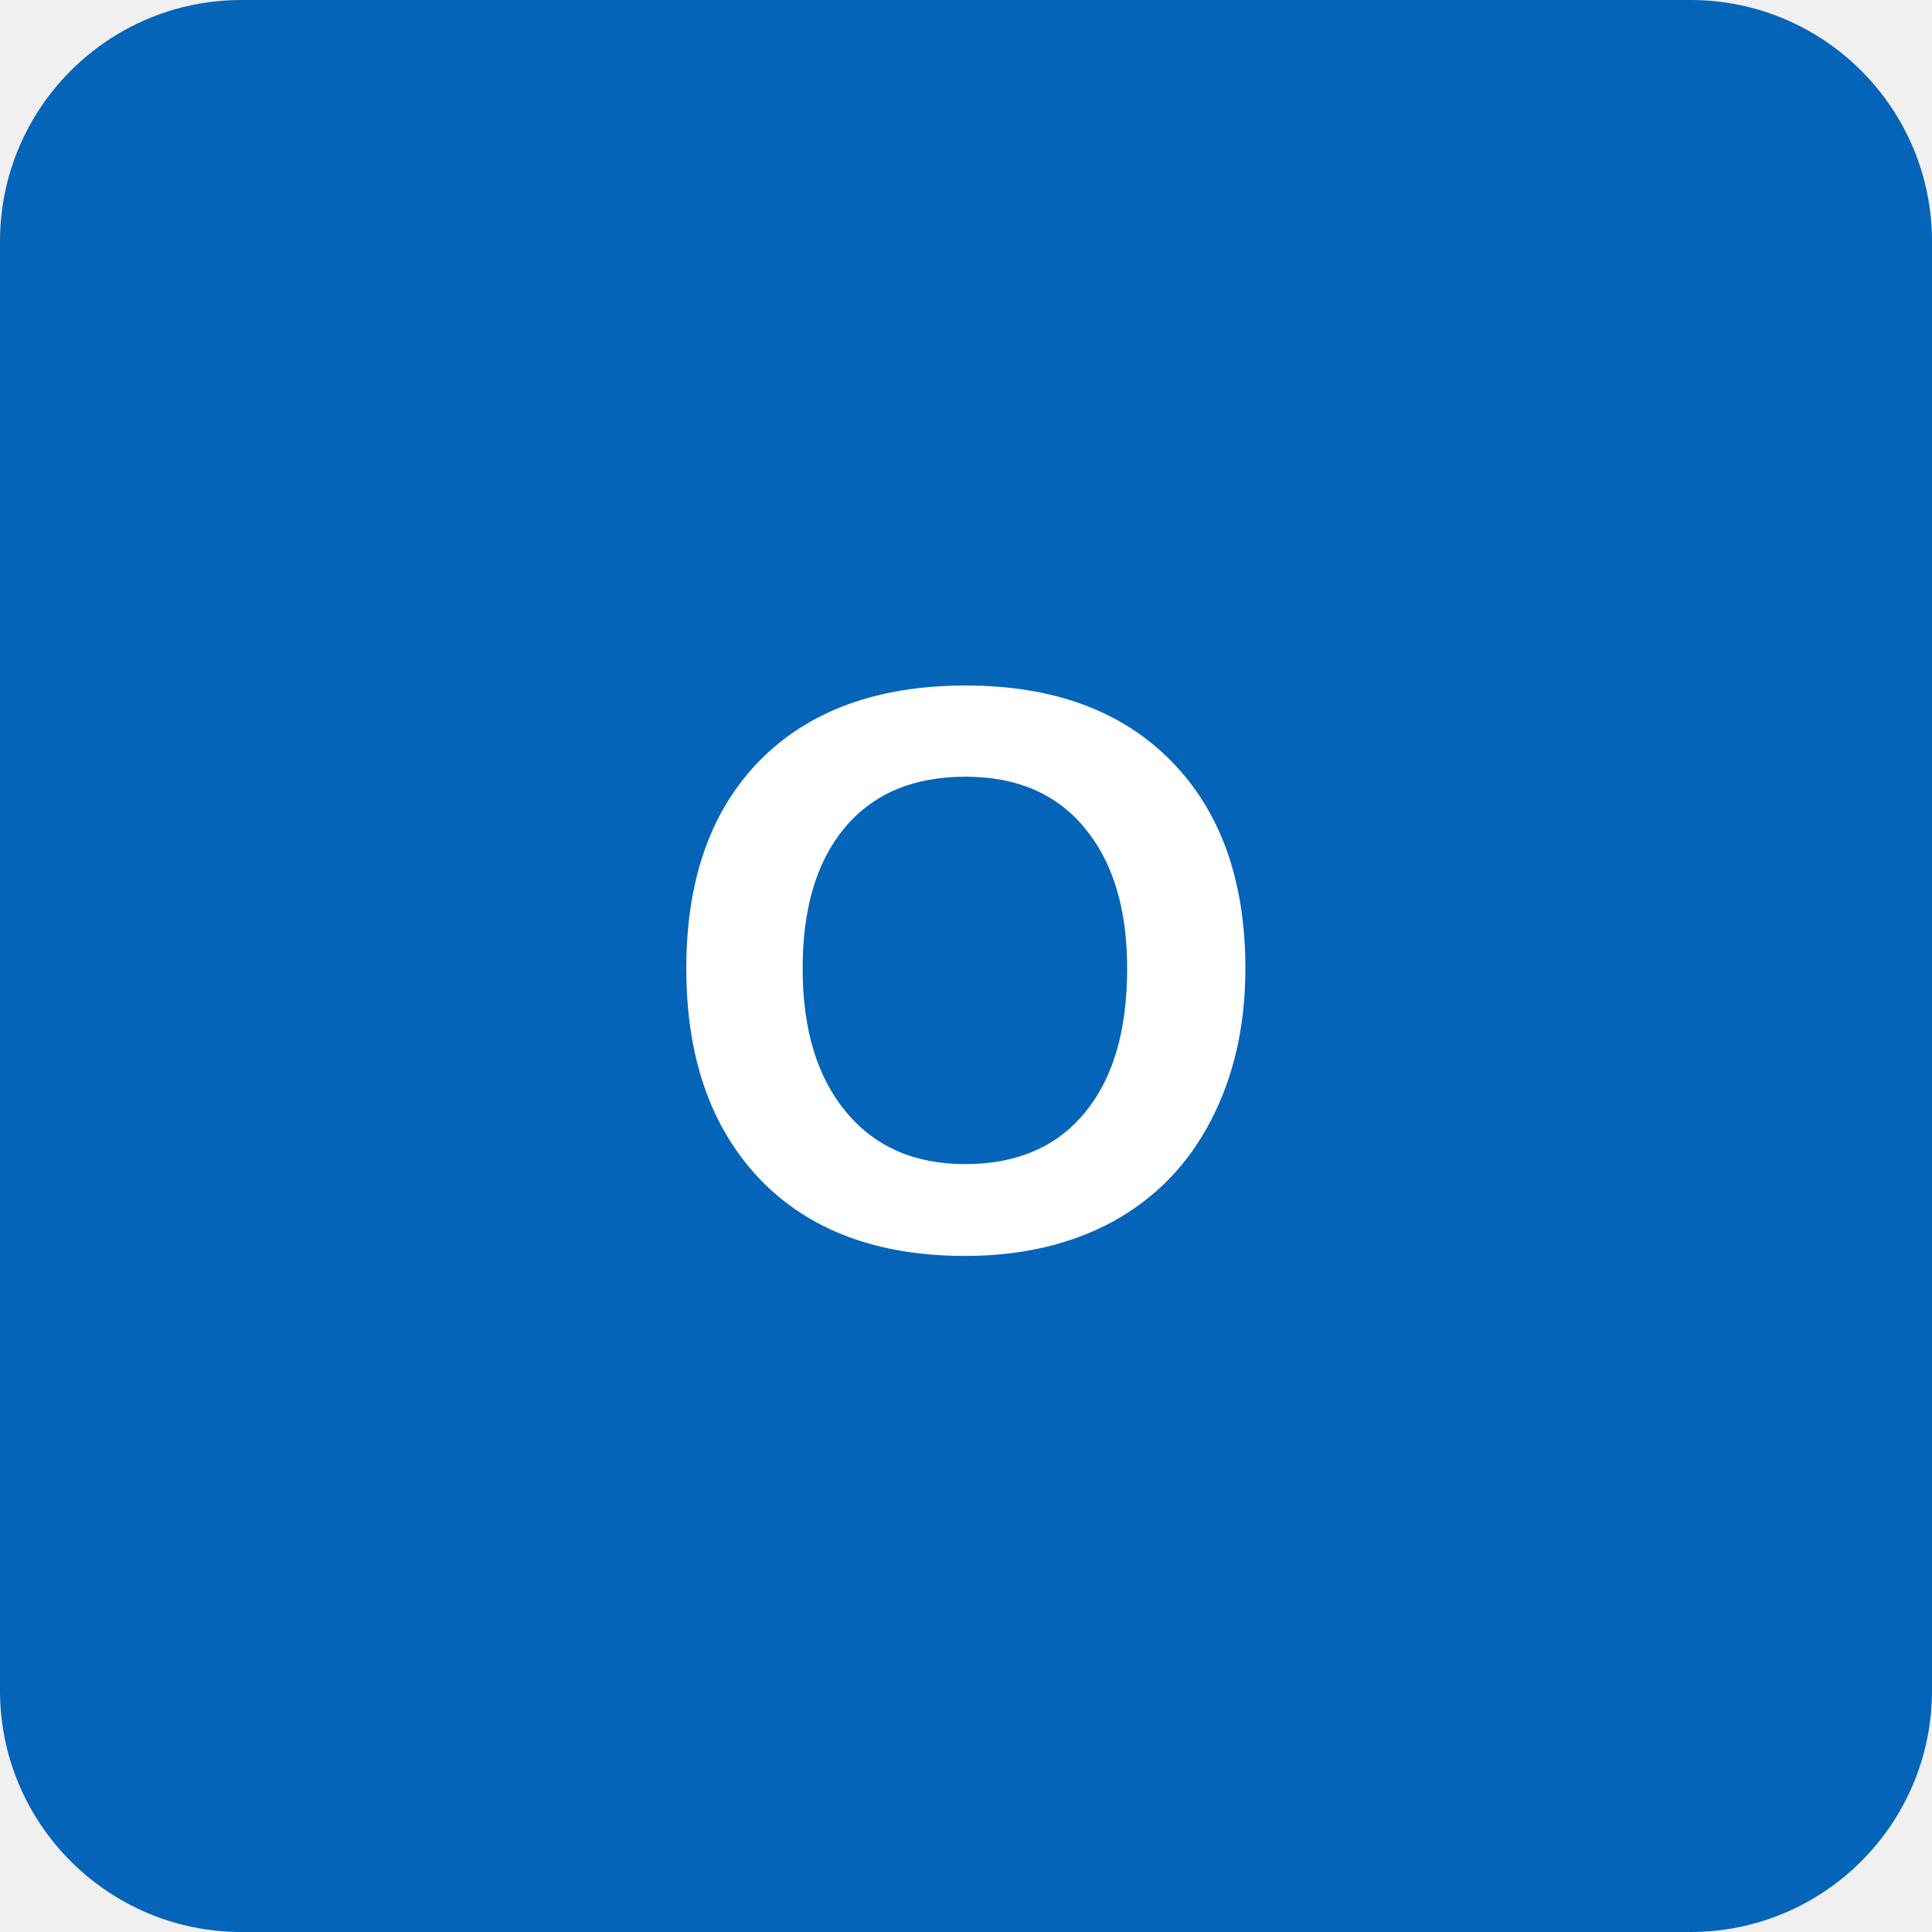
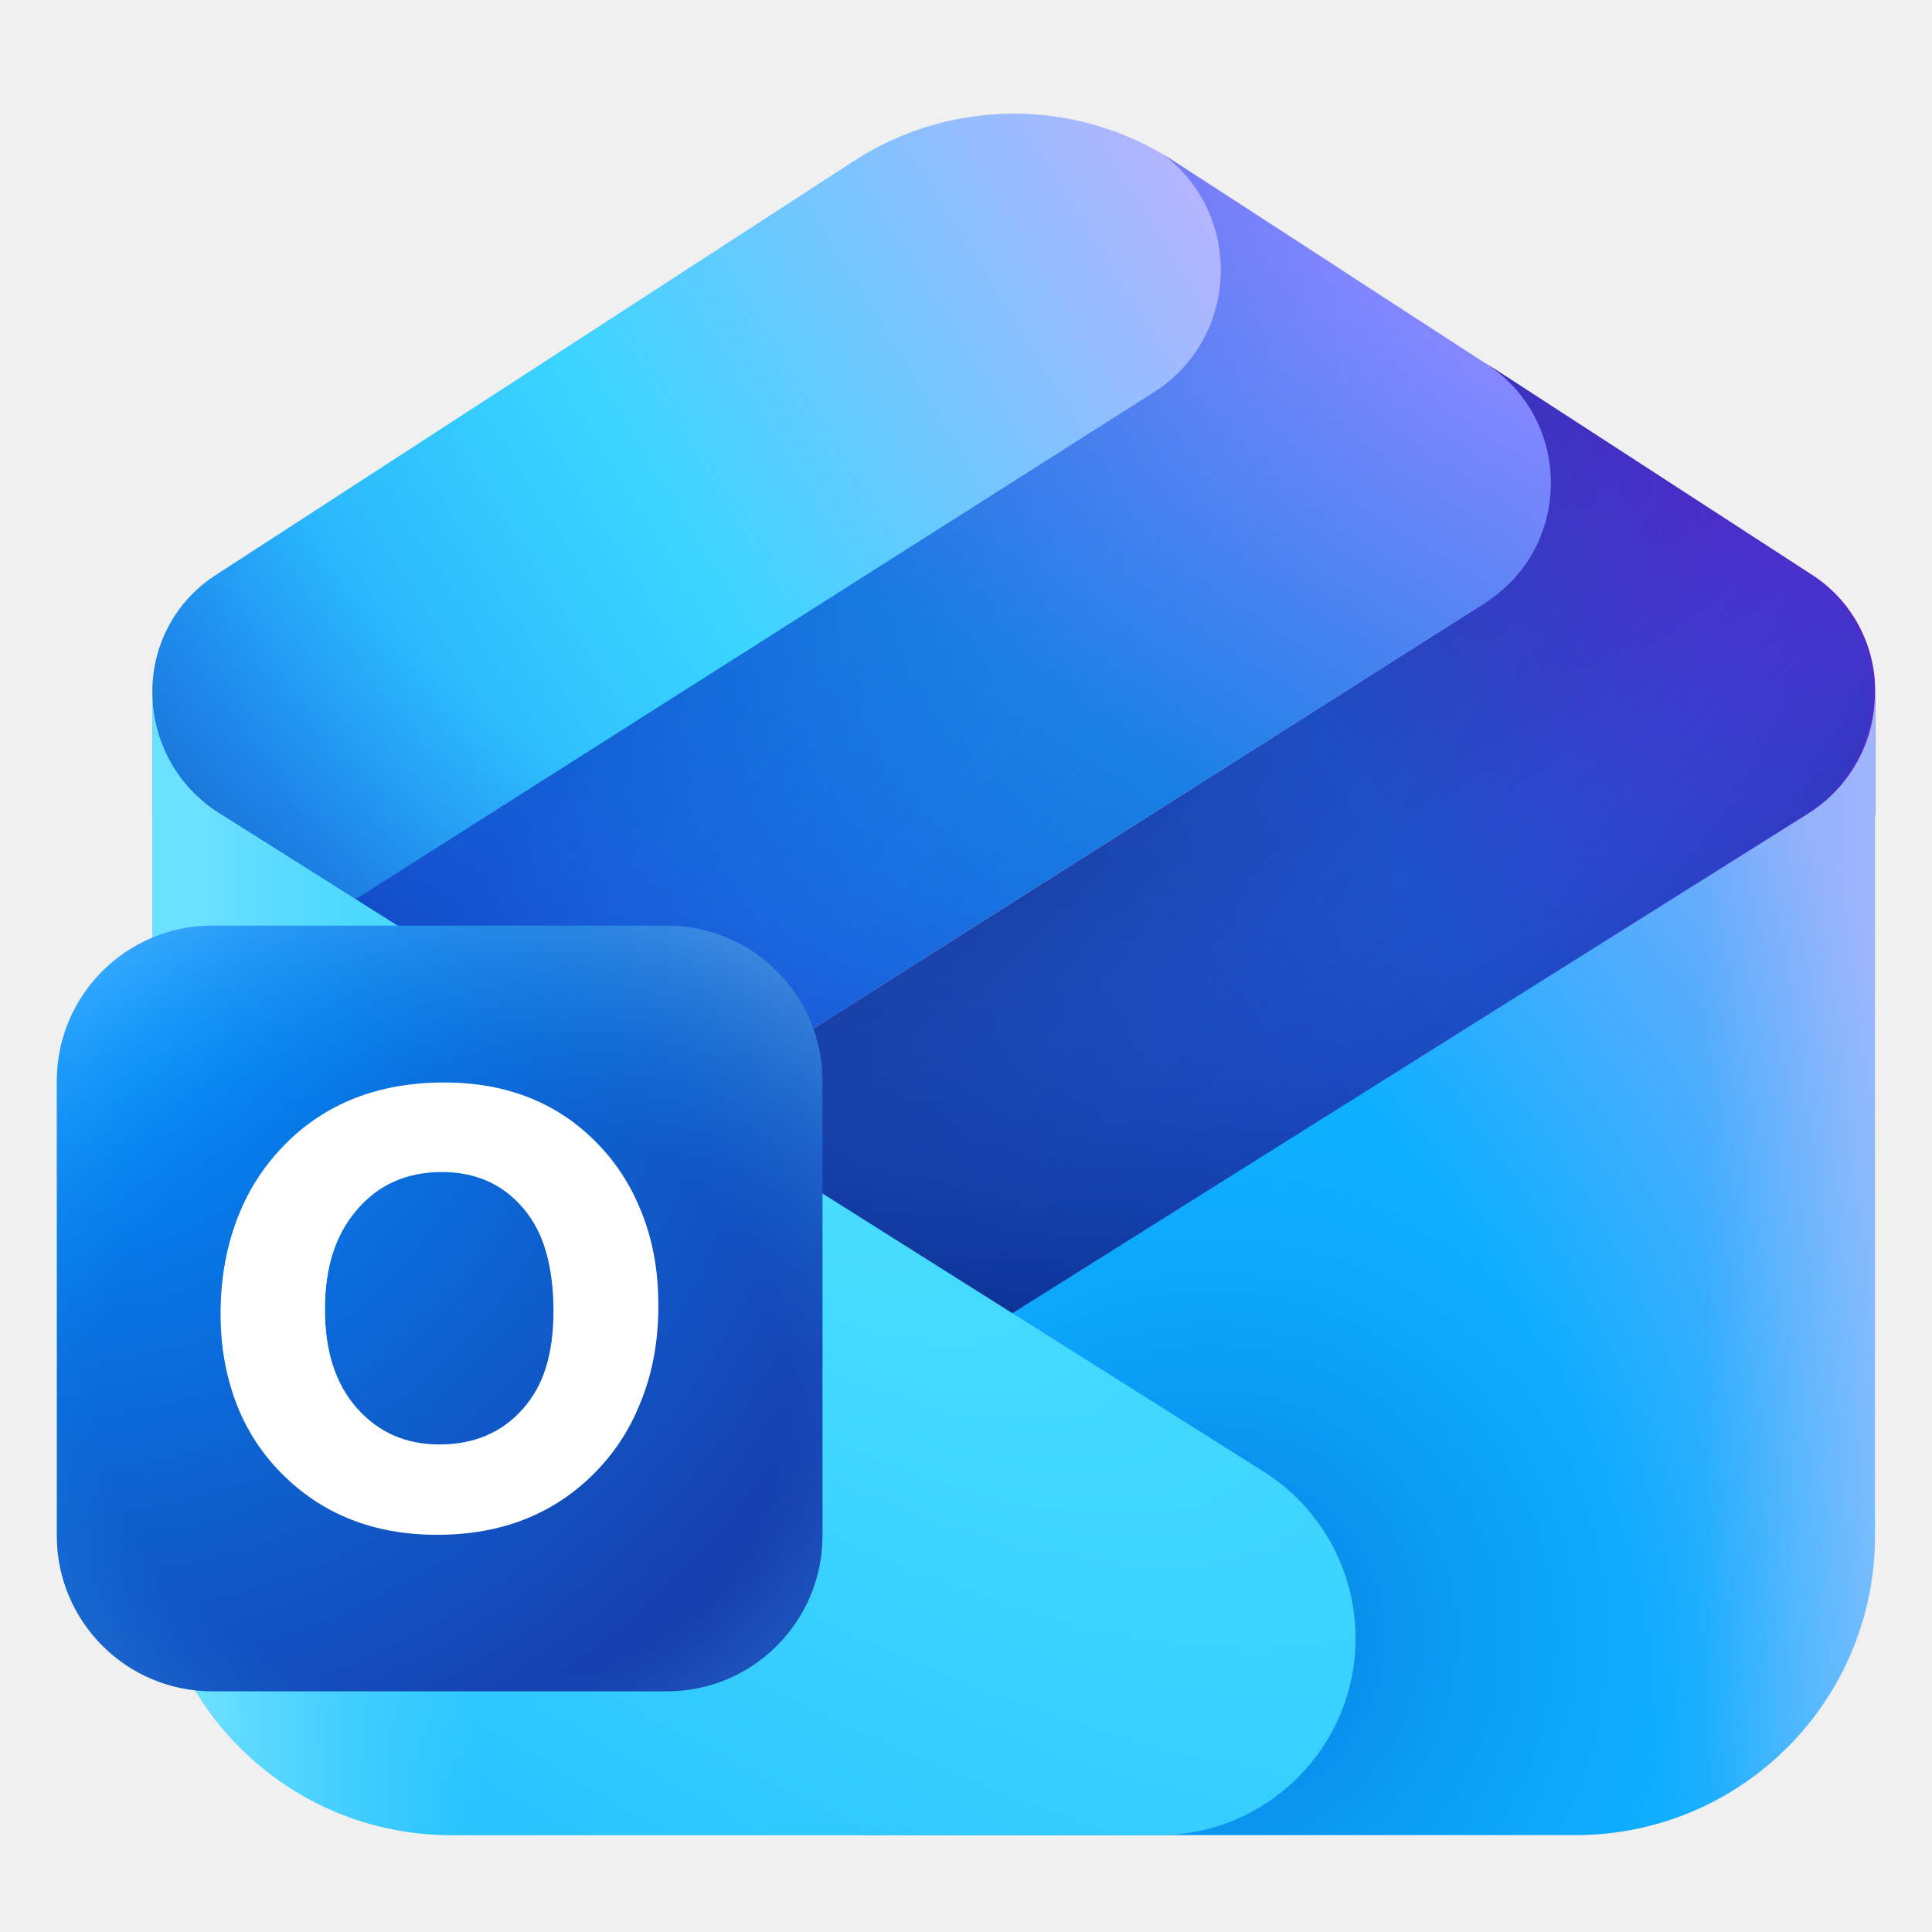
- <svg xmlns="http://www.w3.org/2000/svg" viewBox="0 0 48 48">
-   <rect width="48" height="48" rx="6" fill="#0364B8" />
-   <text x="24" y="31" font-family="Arial, sans-serif" font-size="20" font-weight="800" fill="#fff" text-anchor="middle">O</text>
+ <svg xmlns="http://www.w3.org/2000/svg" width="17" height="17" viewBox="0 0 17 17" fill="none">
+   <path d="M11.838 2.396L2.172 8.523L1.341 7.212V6.082C1.341 5.67 1.549 5.287 1.894 5.063L7.513 1.417C8.369 0.861 9.472 0.861 10.328 1.416L11.838 2.396Z" fill="url(#paint0_linear_1967_29338)" />
+   <path d="M10.241 1.363C10.27 1.381 10.299 1.398 10.327 1.417L14.712 4.262L3.839 11.154L2.171 8.521L10.151 3.453C10.906 2.973 10.94 1.894 10.241 1.363Z" fill="url(#paint1_linear_1967_29338)" />
+   <path d="M10.241 1.363C10.27 1.381 10.299 1.398 10.327 1.417L14.712 4.262L3.839 11.154L2.171 8.521L10.151 3.453C10.906 2.973 10.94 1.894 10.241 1.363Z" fill="url(#paint2_linear_1967_29338)" fill-opacity="0.2" />
+   <path d="M8.18 12.469L3.842 11.153L13.065 5.306C13.842 4.814 13.84 3.68 13.061 3.19L13.02 3.164L13.139 3.238L15.946 5.059C16.292 5.283 16.5 5.667 16.5 6.078V7.172L8.18 12.469Z" fill="url(#paint3_linear_1967_29338)" />
+   <path d="M8.18 12.469L3.842 11.153L13.065 5.306C13.842 4.814 13.84 3.68 13.061 3.19L13.02 3.164L13.139 3.238L15.946 5.059C16.292 5.283 16.5 5.667 16.5 6.078V7.172L8.18 12.469Z" fill="url(#paint4_linear_1967_29338)" fill-opacity="0.2" />
+   <path d="M10.315 1.416C9.46 0.861 8.359 0.861 7.504 1.417L1.893 5.063C1.549 5.287 1.341 5.67 1.341 6.082V6.137C1.354 6.55 1.571 6.931 1.922 7.152L8.899 11.557L15.893 7.159C16.256 6.93 16.477 6.531 16.477 6.101V7.173L16.477 6.079C16.477 5.667 16.269 5.284 15.924 5.06L10.315 1.416Z" fill="url(#paint5_radial_1967_29338)" />
+   <path d="M7.678 16.147H13.867C15.32 16.147 16.498 14.968 16.498 13.515V6.1C16.498 6.529 16.277 6.928 15.914 7.157L6.709 12.937C6.212 13.248 5.911 13.794 5.911 14.38C5.911 15.356 6.702 16.147 7.678 16.147Z" fill="url(#paint6_linear_1967_29338)" />
+   <path d="M7.678 16.147H13.867C15.32 16.147 16.498 14.968 16.498 13.515V6.1C16.498 6.529 16.277 6.928 15.914 7.157L6.709 12.937C6.212 13.248 5.911 13.794 5.911 14.38C5.911 15.356 6.702 16.147 7.678 16.147Z" fill="url(#paint7_radial_1967_29338)" fill-opacity="0.4" />
+   <path d="M7.678 16.147H13.867C15.32 16.147 16.498 14.968 16.498 13.515V6.1C16.498 6.529 16.277 6.928 15.914 7.157L6.709 12.937C6.212 13.248 5.911 13.794 5.911 14.38C5.911 15.356 6.702 16.147 7.678 16.147Z" fill="url(#paint8_radial_1967_29338)" fill-opacity="0.5" />
+   <path d="M10.195 16.148H3.972C2.519 16.148 1.341 14.97 1.341 13.516V6.096C1.341 6.524 1.561 6.923 1.923 7.152L11.119 12.949C11.622 13.266 11.928 13.82 11.928 14.415C11.928 15.372 11.152 16.148 10.195 16.148Z" fill="url(#paint9_radial_1967_29338)" />
+   <path d="M10.195 16.148H3.972C2.519 16.148 1.341 14.97 1.341 13.516V6.096C1.341 6.524 1.561 6.923 1.923 7.152L11.119 12.949C11.622 13.266 11.928 13.82 11.928 14.415C11.928 15.372 11.152 16.148 10.195 16.148Z" fill="url(#paint10_linear_1967_29338)" />
+   <path d="M5.869 8.145H1.868C1.113 8.145 0.5 8.757 0.5 9.513V13.513C0.5 14.269 1.113 14.882 1.868 14.882H5.869C6.624 14.882 7.237 14.269 7.237 13.513V9.513C7.237 8.757 6.624 8.145 5.869 8.145Z" fill="url(#paint11_radial_1967_29338)" />
+   <path d="M5.869 8.145H1.868C1.113 8.145 0.5 8.757 0.5 9.513V13.513C0.5 14.269 1.113 14.882 1.868 14.882H5.869C6.624 14.882 7.237 14.269 7.237 13.513V9.513C7.237 8.757 6.624 8.145 5.869 8.145Z" fill="url(#paint12_radial_1967_29338)" fill-opacity="0.5" />
+   <path d="M3.85 13.45C3.293 13.45 2.835 13.276 2.478 12.927C2.12 12.579 1.941 12.124 1.941 11.563C1.941 10.97 2.123 10.491 2.486 10.125C2.849 9.759 3.324 9.576 3.912 9.576C4.467 9.576 4.919 9.751 5.268 10.102C5.618 10.452 5.793 10.914 5.793 11.487C5.793 12.076 5.612 12.551 5.249 12.912C4.888 13.271 4.421 13.45 3.85 13.45ZM3.866 12.71C4.17 12.71 4.414 12.607 4.599 12.399C4.784 12.192 4.877 11.903 4.877 11.534C4.877 11.149 4.787 10.849 4.607 10.635C4.427 10.421 4.188 10.313 3.888 10.313C3.578 10.313 3.33 10.424 3.141 10.645C2.952 10.865 2.858 11.156 2.858 11.518C2.858 11.886 2.952 12.177 3.141 12.391C3.33 12.604 3.571 12.71 3.866 12.71Z" fill="white" />
+   <path d="M3.847 13.505C3.292 13.505 2.837 13.326 2.481 12.968C2.124 12.61 1.946 12.143 1.946 11.566C1.946 10.957 2.127 10.465 2.489 10.089C2.85 9.713 3.324 9.525 3.909 9.525C4.462 9.525 4.912 9.705 5.26 10.065C5.609 10.425 5.783 10.899 5.783 11.488C5.783 12.093 5.603 12.581 5.241 12.952C4.881 13.32 4.417 13.505 3.847 13.505ZM3.863 12.745C4.166 12.745 4.409 12.638 4.594 12.425C4.778 12.212 4.87 11.916 4.87 11.537C4.87 11.141 4.781 10.833 4.602 10.613C4.423 10.393 4.184 10.283 3.885 10.283C3.577 10.283 3.329 10.396 3.141 10.624C2.953 10.849 2.859 11.148 2.859 11.521C2.859 11.898 2.953 12.197 3.141 12.417C3.329 12.636 3.57 12.745 3.863 12.745Z" fill="white" />
+   <defs>
+     <linearGradient id="paint0_linear_1967_29338" x1="3.02" y1="7.879" x2="11.838" y2="2.409" gradientUnits="userSpaceOnUse">
+       <stop stop-color="#20A7FA" />
+       <stop offset="0.4" stop-color="#3BD5FF" />
+       <stop offset="1" stop-color="#C4B0FF" />
+     </linearGradient>
+     <linearGradient id="paint1_linear_1967_29338" x1="6.054" y1="9.745" x2="10.963" y2="1.884" gradientUnits="userSpaceOnUse">
+       <stop stop-color="#165AD9" />
+       <stop offset="0.501" stop-color="#1880E5" />
+       <stop offset="1" stop-color="#8587FF" />
+     </linearGradient>
+     <linearGradient id="paint2_linear_1967_29338" x1="9.635" y1="9.852" x2="4.184" y2="5.411" gradientUnits="userSpaceOnUse">
+       <stop offset="0.237" stop-color="#448AFF" stop-opacity="0" />
+       <stop offset="0.792" stop-color="#0032B1" />
+     </linearGradient>
+     <linearGradient id="paint3_linear_1967_29338" x1="8.943" y1="11.561" x2="17.557" y2="6.048" gradientUnits="userSpaceOnUse">
+       <stop stop-color="#1A43A6" />
+       <stop offset="0.492" stop-color="#2052CB" />
+       <stop offset="1" stop-color="#5F20CB" />
+     </linearGradient>
+     <linearGradient id="paint4_linear_1967_29338" x1="11.375" y1="11.231" x2="6.141" y2="6.702" gradientUnits="userSpaceOnUse">
+       <stop stop-color="#0045B9" stop-opacity="0" />
+       <stop offset="0.67" stop-color="#0D1F69" />
+     </linearGradient>
+     <radialGradient id="paint5_radial_1967_29338" cx="0" cy="0" r="1" gradientUnits="userSpaceOnUse" gradientTransform="translate(8.90931 1.33276) rotate(-90) scale(11.37 12.2887)">
+       <stop offset="0.568" stop-color="#275FF0" stop-opacity="0" />
+       <stop offset="0.992" stop-color="#002177" />
+     </radialGradient>
+     <linearGradient id="paint6_linear_1967_29338" x1="16.498" y1="11.068" x2="8.857" y2="11.068" gradientUnits="userSpaceOnUse">
+       <stop stop-color="#4DC4FF" />
+       <stop offset="0.196" stop-color="#0FAFFF" />
+     </linearGradient>
+     <radialGradient id="paint7_radial_1967_29338" cx="0" cy="0" r="1" gradientUnits="userSpaceOnUse" gradientTransform="translate(10.6432 14.4237) rotate(-45) scale(4.87262)">
+       <stop offset="0.259" stop-color="#0060D1" />
+       <stop offset="0.908" stop-color="#0383F1" stop-opacity="0" />
+     </radialGradient>
+     <radialGradient id="paint8_radial_1967_29338" cx="0" cy="0" r="1" gradientUnits="userSpaceOnUse" gradientTransform="translate(3.2907 18.0283) rotate(-52.6577) scale(16.5402 14.9566)">
+       <stop offset="0.732" stop-color="#F4A7F7" stop-opacity="0" />
+       <stop offset="1" stop-color="#F4A7F7" />
+     </radialGradient>
+     <radialGradient id="paint9_radial_1967_29338" cx="0" cy="0" r="1" gradientUnits="userSpaceOnUse" gradientTransform="translate(6.63432 10.0547) rotate(123.339) scale(8.727 22.6476)">
+       <stop stop-color="#49DEFF" />
+       <stop offset="0.724" stop-color="#29C3FF" />
+     </radialGradient>
+     <linearGradient id="paint10_linear_1967_29338" x1="0.271" y1="14.409" x2="7.627" y2="14.403" gradientUnits="userSpaceOnUse">
+       <stop offset="0.206" stop-color="#6CE0FF" />
+       <stop offset="0.535" stop-color="#50D5FF" stop-opacity="0" />
+     </linearGradient>
+     <radialGradient id="paint11_radial_1967_29338" cx="0" cy="0" r="1" gradientUnits="userSpaceOnUse" gradientTransform="translate(0.47596 8.40365) rotate(46.9242) scale(8.86848)">
+       <stop offset="0.039" stop-color="#0091FF" />
+       <stop offset="0.919" stop-color="#183DAD" />
+     </radialGradient>
+     <radialGradient id="paint12_radial_1967_29338" cx="0" cy="0" r="1" gradientUnits="userSpaceOnUse" gradientTransform="translate(3.86855 12.2474) rotate(90) scale(4.71598 5.43971)">
+       <stop offset="0.558" stop-color="#0FA5F7" stop-opacity="0" />
+       <stop offset="1" stop-color="#74C6FF" />
+     </radialGradient>
+   </defs>
</svg>
